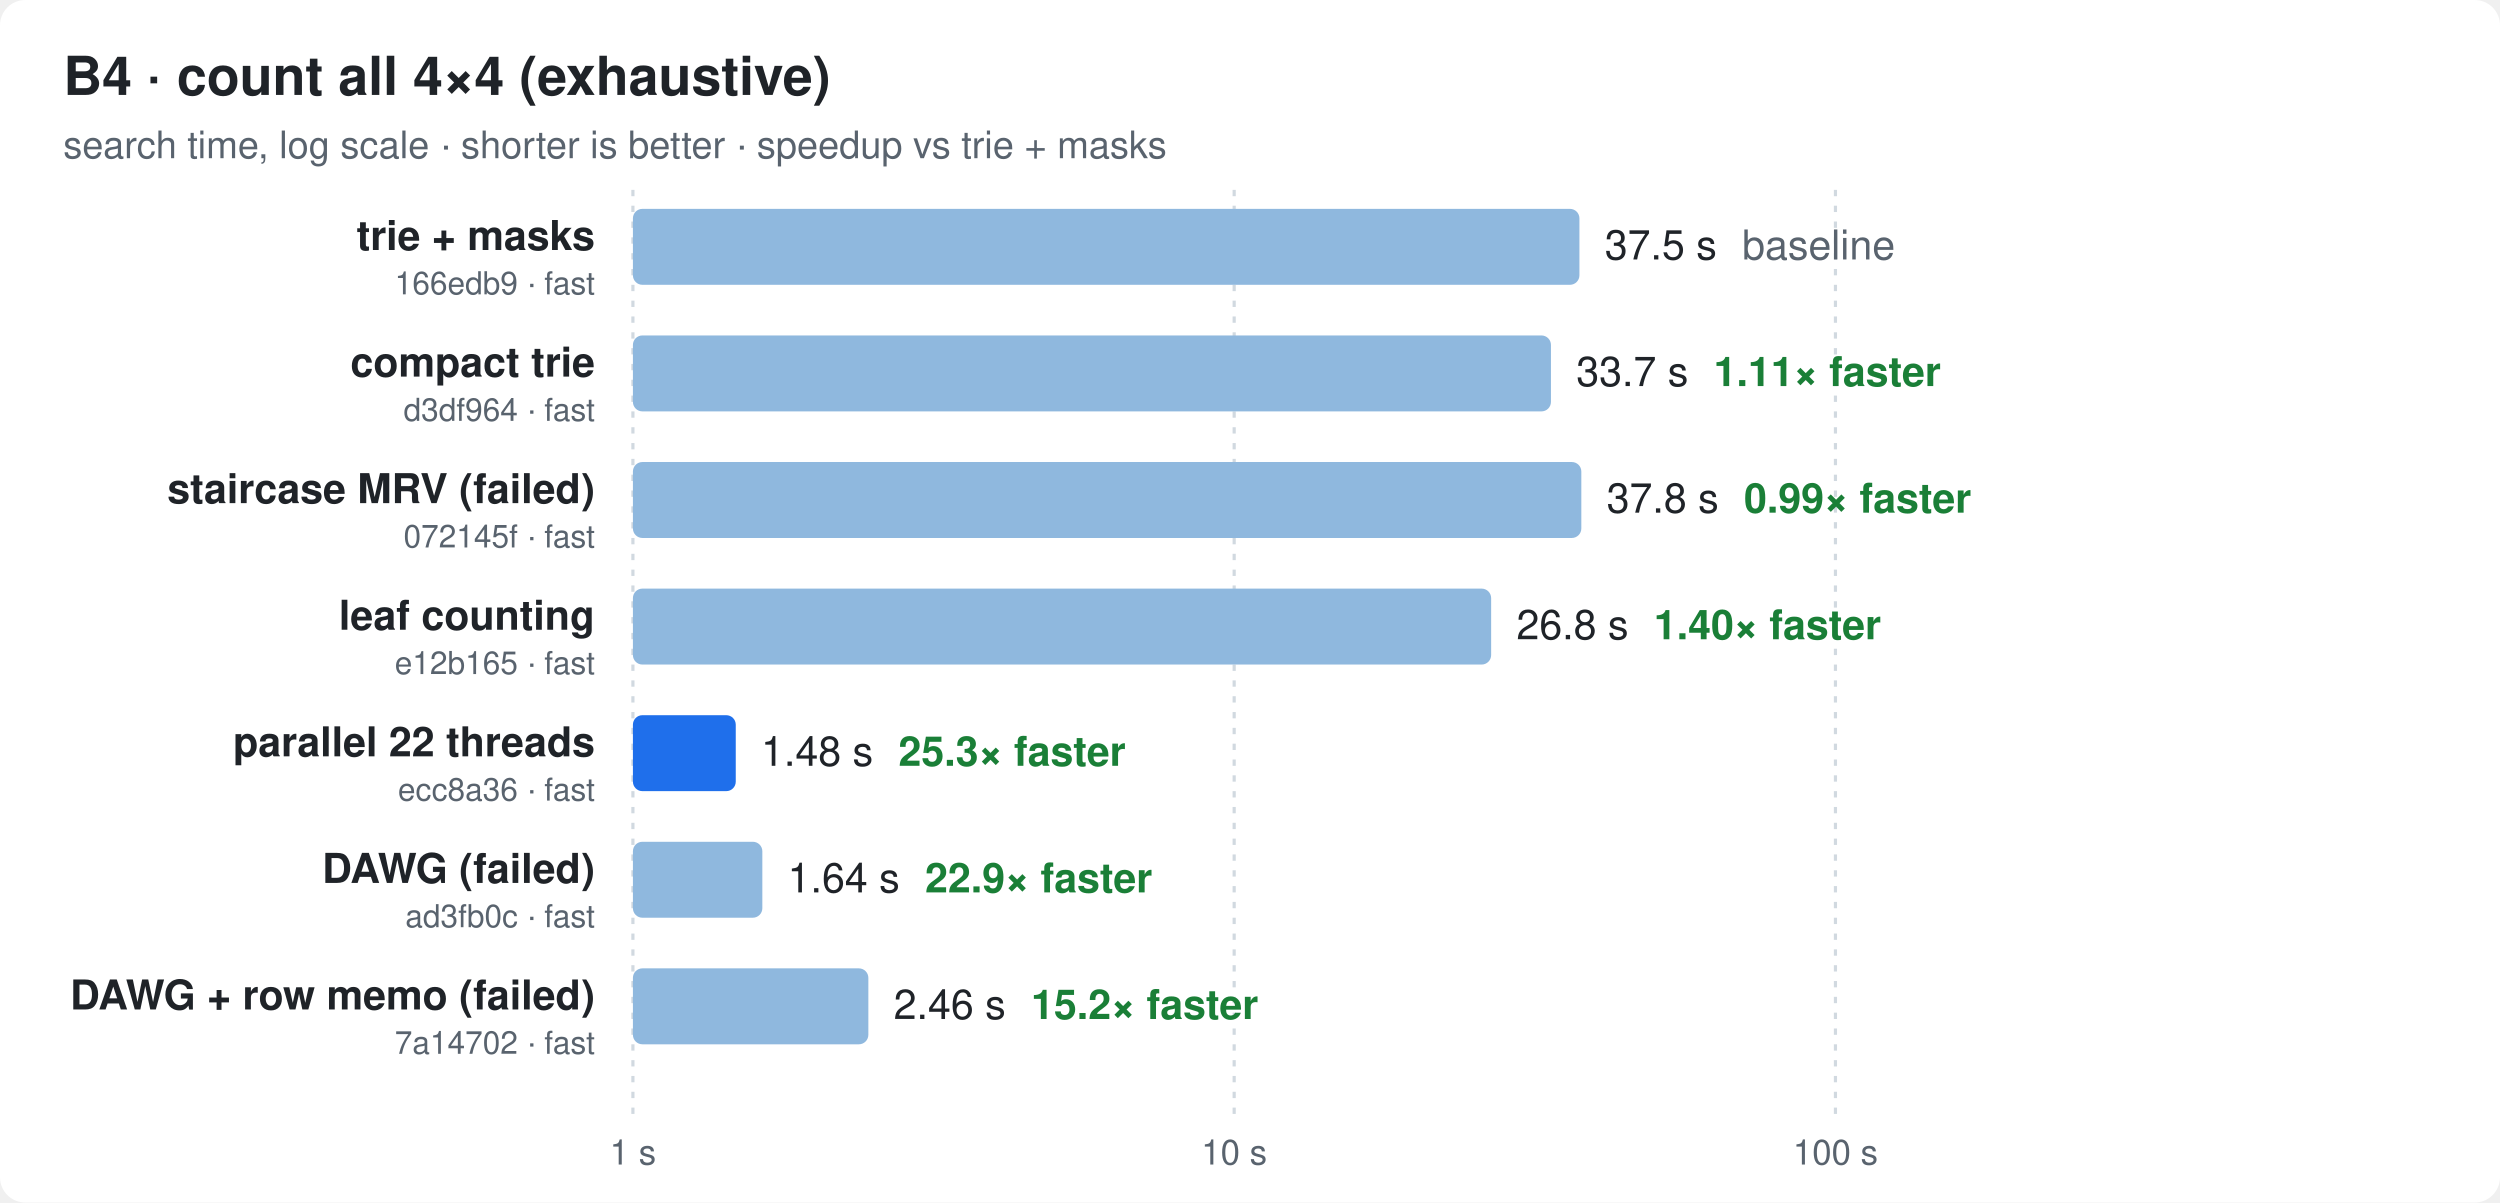
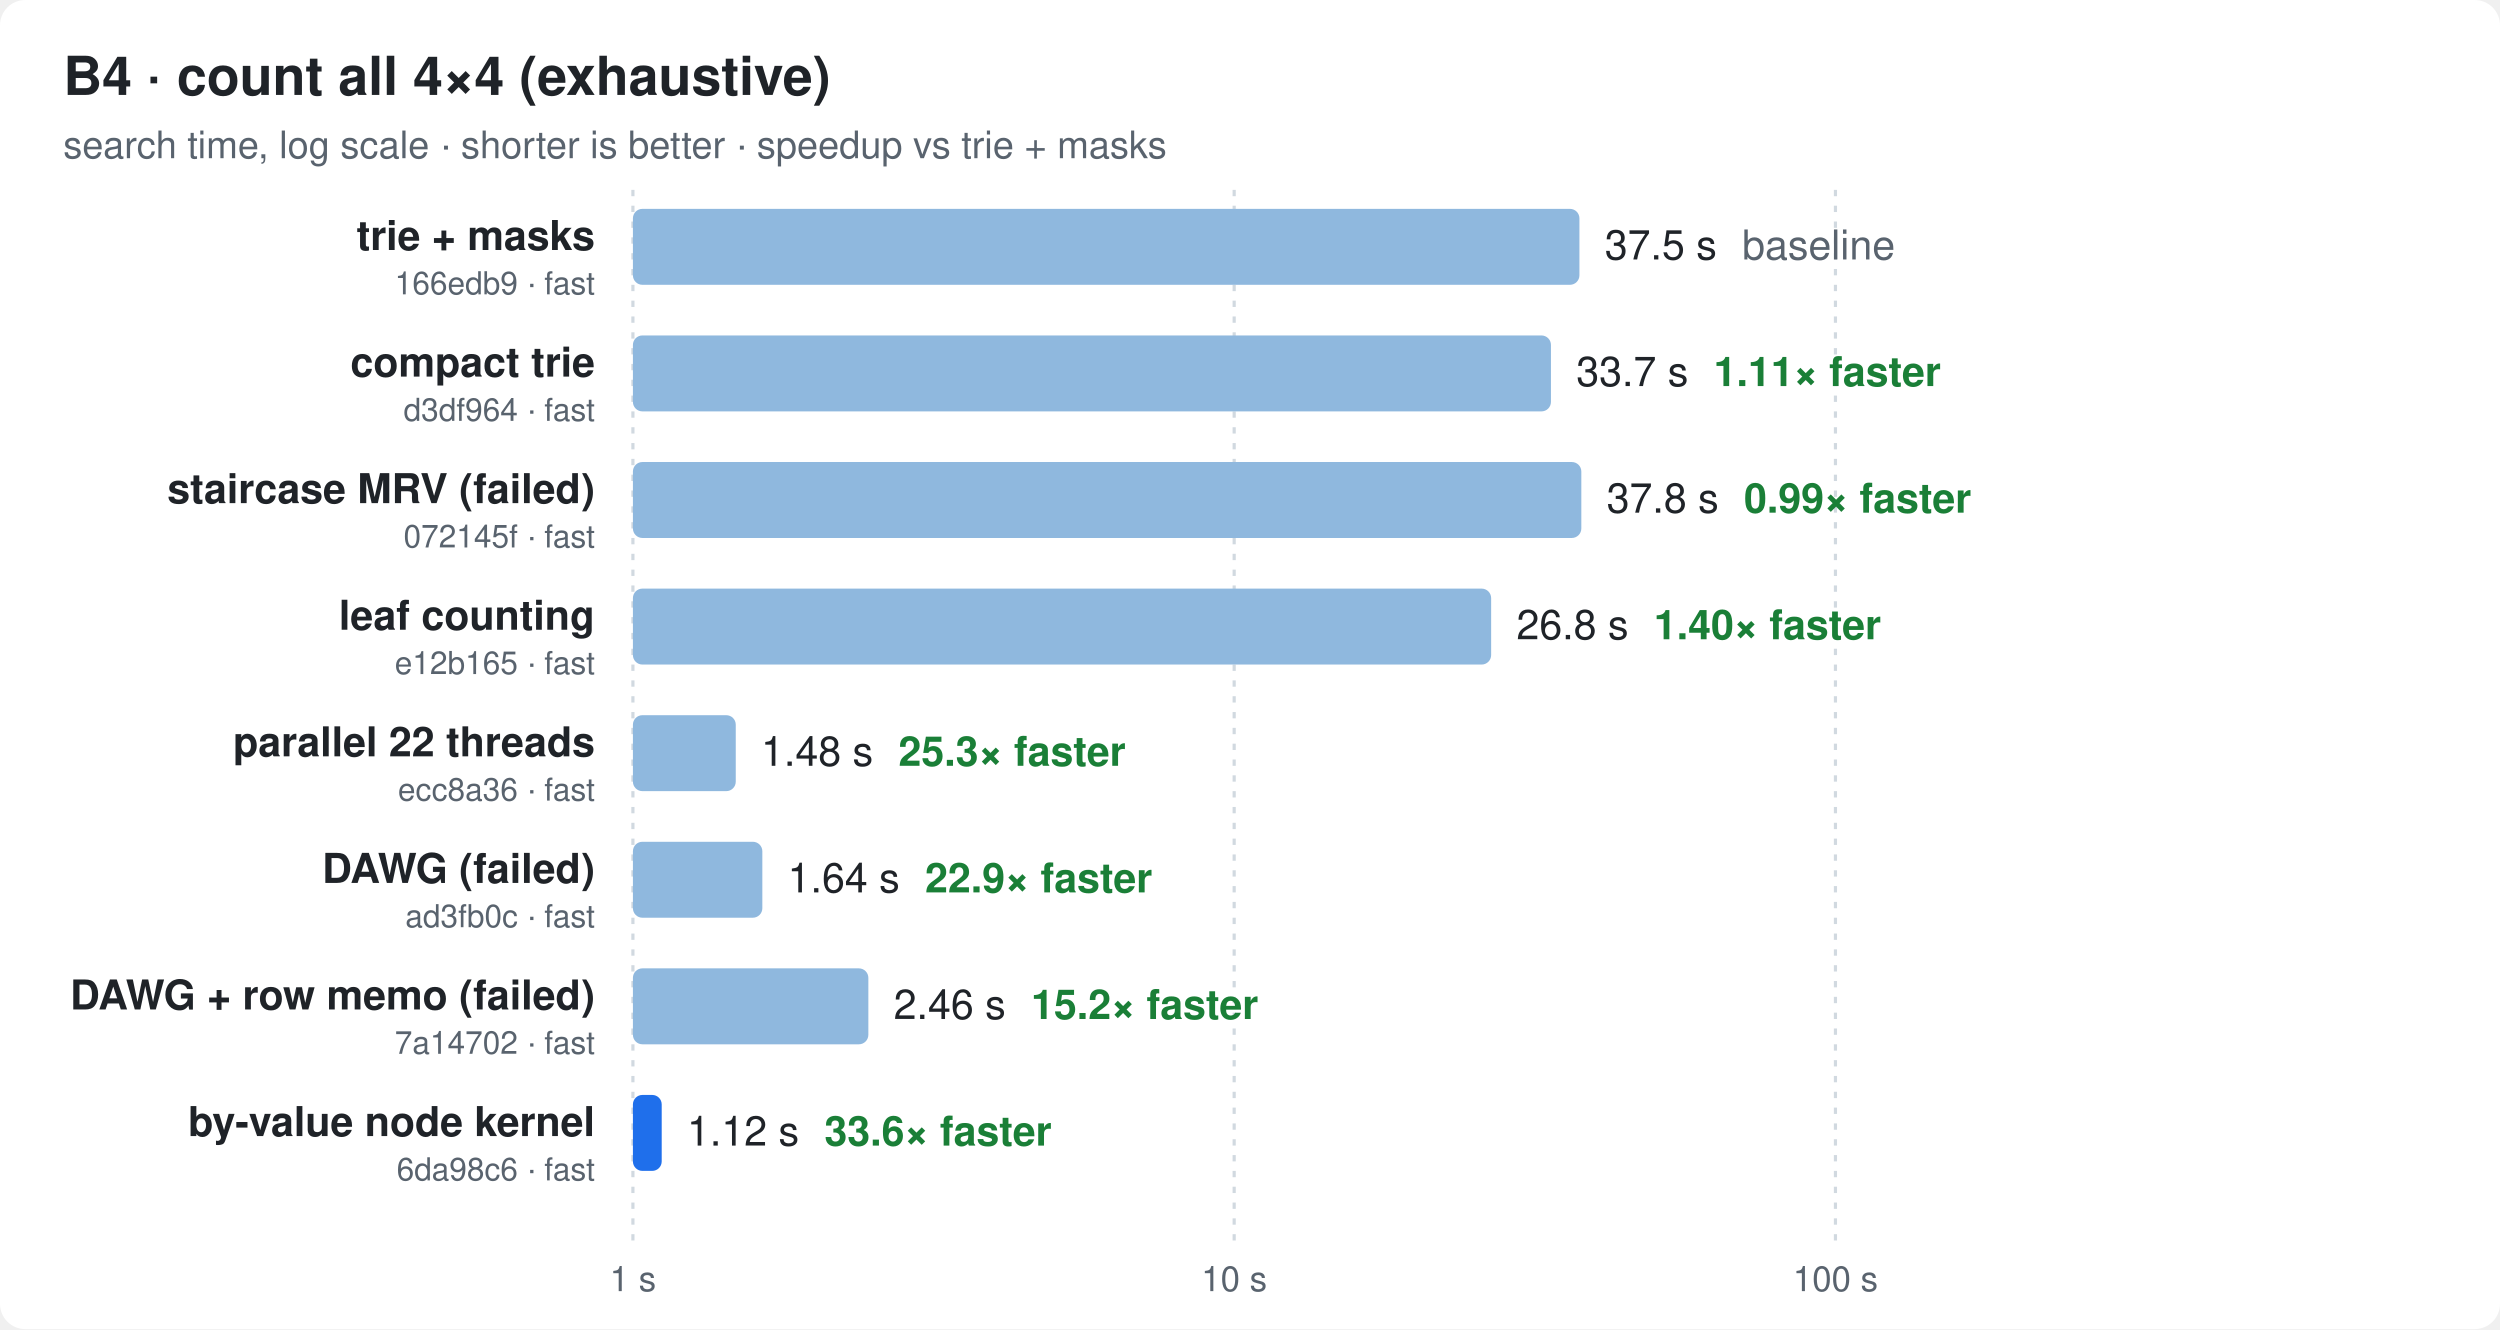
- <svg xmlns="http://www.w3.org/2000/svg" width="790" height="380" viewBox="0 0 790 380" font-family="ui-sans-serif,-apple-system,Segoe UI,Helvetica,Arial,sans-serif">
+ <svg xmlns="http://www.w3.org/2000/svg" width="790" height="420" viewBox="0 0 790 420" font-family="ui-sans-serif,-apple-system,Segoe UI,Helvetica,Arial,sans-serif">
  <style>
  .bg{fill:#ffffff} .t{fill:#1f2328} .m{fill:#59636e} .g{stroke:#d1d9e0}
  .bar{fill:#8fb8de} .best{fill:#1f6feb} .x{fill:#1a7f37;font-weight:600}
  @media (prefers-color-scheme: dark){
    .bg{fill:#0d1117} .t{fill:#e6edf3} .m{fill:#9198a1} .g{stroke:#30363d}
    .bar{fill:#2f5f8f} .best{fill:#4493f8} .x{fill:#3fb950}
  }
</style>
-   <rect class="bg" width="790" height="380" rx="8" />
+   <rect class="bg" width="790" height="420" rx="8" />
  <text class="t" x="20" y="30" font-size="17" font-weight="700">B4 · count all 4×4 (exhaustive)</text>
  <text class="m" x="20" y="50" font-size="12">search time, log scale · shorter is better · speedup vs trie + masks</text>
-   <line class="g" x1="200.0" x2="200.0" y1="60" y2="352" stroke-dasharray="2 3" />
-   <text class="m" x="200.0" y="368" font-size="11" text-anchor="middle">1 s</text>
-   <line class="g" x1="390.0" x2="390.0" y1="60" y2="352" stroke-dasharray="2 3" />
-   <text class="m" x="390.0" y="368" font-size="11" text-anchor="middle">10 s</text>
-   <line class="g" x1="580.0" x2="580.0" y1="60" y2="352" stroke-dasharray="2 3" />
-   <text class="m" x="580.0" y="368" font-size="11" text-anchor="middle">100 s</text>
+   <line class="g" x1="200.0" x2="200.0" y1="60" y2="392" stroke-dasharray="2 3" />
+   <text class="m" x="200.0" y="408" font-size="11" text-anchor="middle">1 s</text>
+   <line class="g" x1="390.0" x2="390.0" y1="60" y2="392" stroke-dasharray="2 3" />
+   <text class="m" x="390.0" y="408" font-size="11" text-anchor="middle">10 s</text>
+   <line class="g" x1="580.0" x2="580.0" y1="60" y2="392" stroke-dasharray="2 3" />
+   <text class="m" x="580.0" y="408" font-size="11" text-anchor="middle">100 s</text>
  <text class="t" x="188" y="79.0" font-size="13" font-weight="600" text-anchor="end">trie + masks</text>
  <text class="m" x="188" y="93.0" font-size="10" text-anchor="end">166edb9 · fast</text>
  <rect class="bar" x="200" y="66" width="299.1" height="24" rx="3" />
  <text class="t" x="507.1" y="82.0" font-size="13">37.5 s<tspan class="m" dx="8">baseline</tspan>
  </text>
  <text class="t" x="188" y="119.0" font-size="13" font-weight="600" text-anchor="end">compact trie</text>
  <text class="m" x="188" y="133.0" font-size="10" text-anchor="end">d3df964 · fast</text>
  <rect class="bar" x="200" y="106" width="290.1" height="24" rx="3" />
  <text class="t" x="498.1" y="122.0" font-size="13">33.7 s<tspan class="x" dx="8">1.11× faster</tspan>
  </text>
  <text class="t" x="188" y="159.0" font-size="13" font-weight="600" text-anchor="end">staircase MRV (failed)</text>
  <text class="m" x="188" y="173.0" font-size="10" text-anchor="end">072145f · fast</text>
  <rect class="bar" x="200" y="146" width="299.7" height="24" rx="3" />
  <text class="t" x="507.7" y="162.0" font-size="13">37.8 s<tspan class="x" dx="8">0.99× faster</tspan>
  </text>
  <text class="t" x="188" y="199.0" font-size="13" font-weight="600" text-anchor="end">leaf counting</text>
  <text class="m" x="188" y="213.0" font-size="10" text-anchor="end">e12b165 · fast</text>
  <rect class="bar" x="200" y="186" width="271.2" height="24" rx="3" />
  <text class="t" x="479.2" y="202.0" font-size="13">26.8 s<tspan class="x" dx="8">1.40× faster</tspan>
  </text>
  <text class="t" x="188" y="239.0" font-size="13" font-weight="600" text-anchor="end">parallel 22 threads</text>
  <text class="m" x="188" y="253.0" font-size="10" text-anchor="end">ecc8a36 · fast</text>
-   <rect class="best" x="200" y="226" width="32.5" height="24" rx="3" />
+   <rect class="bar" x="200" y="226" width="32.5" height="24" rx="3" />
  <text class="t" x="240.5" y="242.0" font-size="13">1.48 s<tspan class="x" dx="8">25.3× faster</tspan>
  </text>
  <text class="t" x="188" y="279.0" font-size="13" font-weight="600" text-anchor="end">DAWG (failed)</text>
  <text class="m" x="188" y="293.0" font-size="10" text-anchor="end">ad3fb0c · fast</text>
  <rect class="bar" x="200" y="266" width="40.9" height="24" rx="3" />
  <text class="t" x="248.9" y="282.0" font-size="13">1.64 s<tspan class="x" dx="8">22.9× faster</tspan>
  </text>
  <text class="t" x="188" y="319.0" font-size="13" font-weight="600" text-anchor="end">DAWG + row memo (failed)</text>
  <text class="m" x="188" y="333.0" font-size="10" text-anchor="end">7a14702 · fast</text>
  <rect class="bar" x="200" y="306" width="74.4" height="24" rx="3" />
  <text class="t" x="282.4" y="322.0" font-size="13">2.46 s<tspan class="x" dx="8">15.2× faster</tspan>
  </text>
+   <text class="t" x="188" y="359.0" font-size="13" font-weight="600" text-anchor="end">by-value node kernel</text>
+   <text class="m" x="188" y="373.0" font-size="10" text-anchor="end">6da98c6 · fast</text>
+   <rect class="best" x="200" y="346" width="9.1" height="24" rx="3" />
+   <text class="t" x="217.1" y="362.0" font-size="13">1.12 s<tspan class="x" dx="8">33.6× faster</tspan>
+   </text>
</svg>
